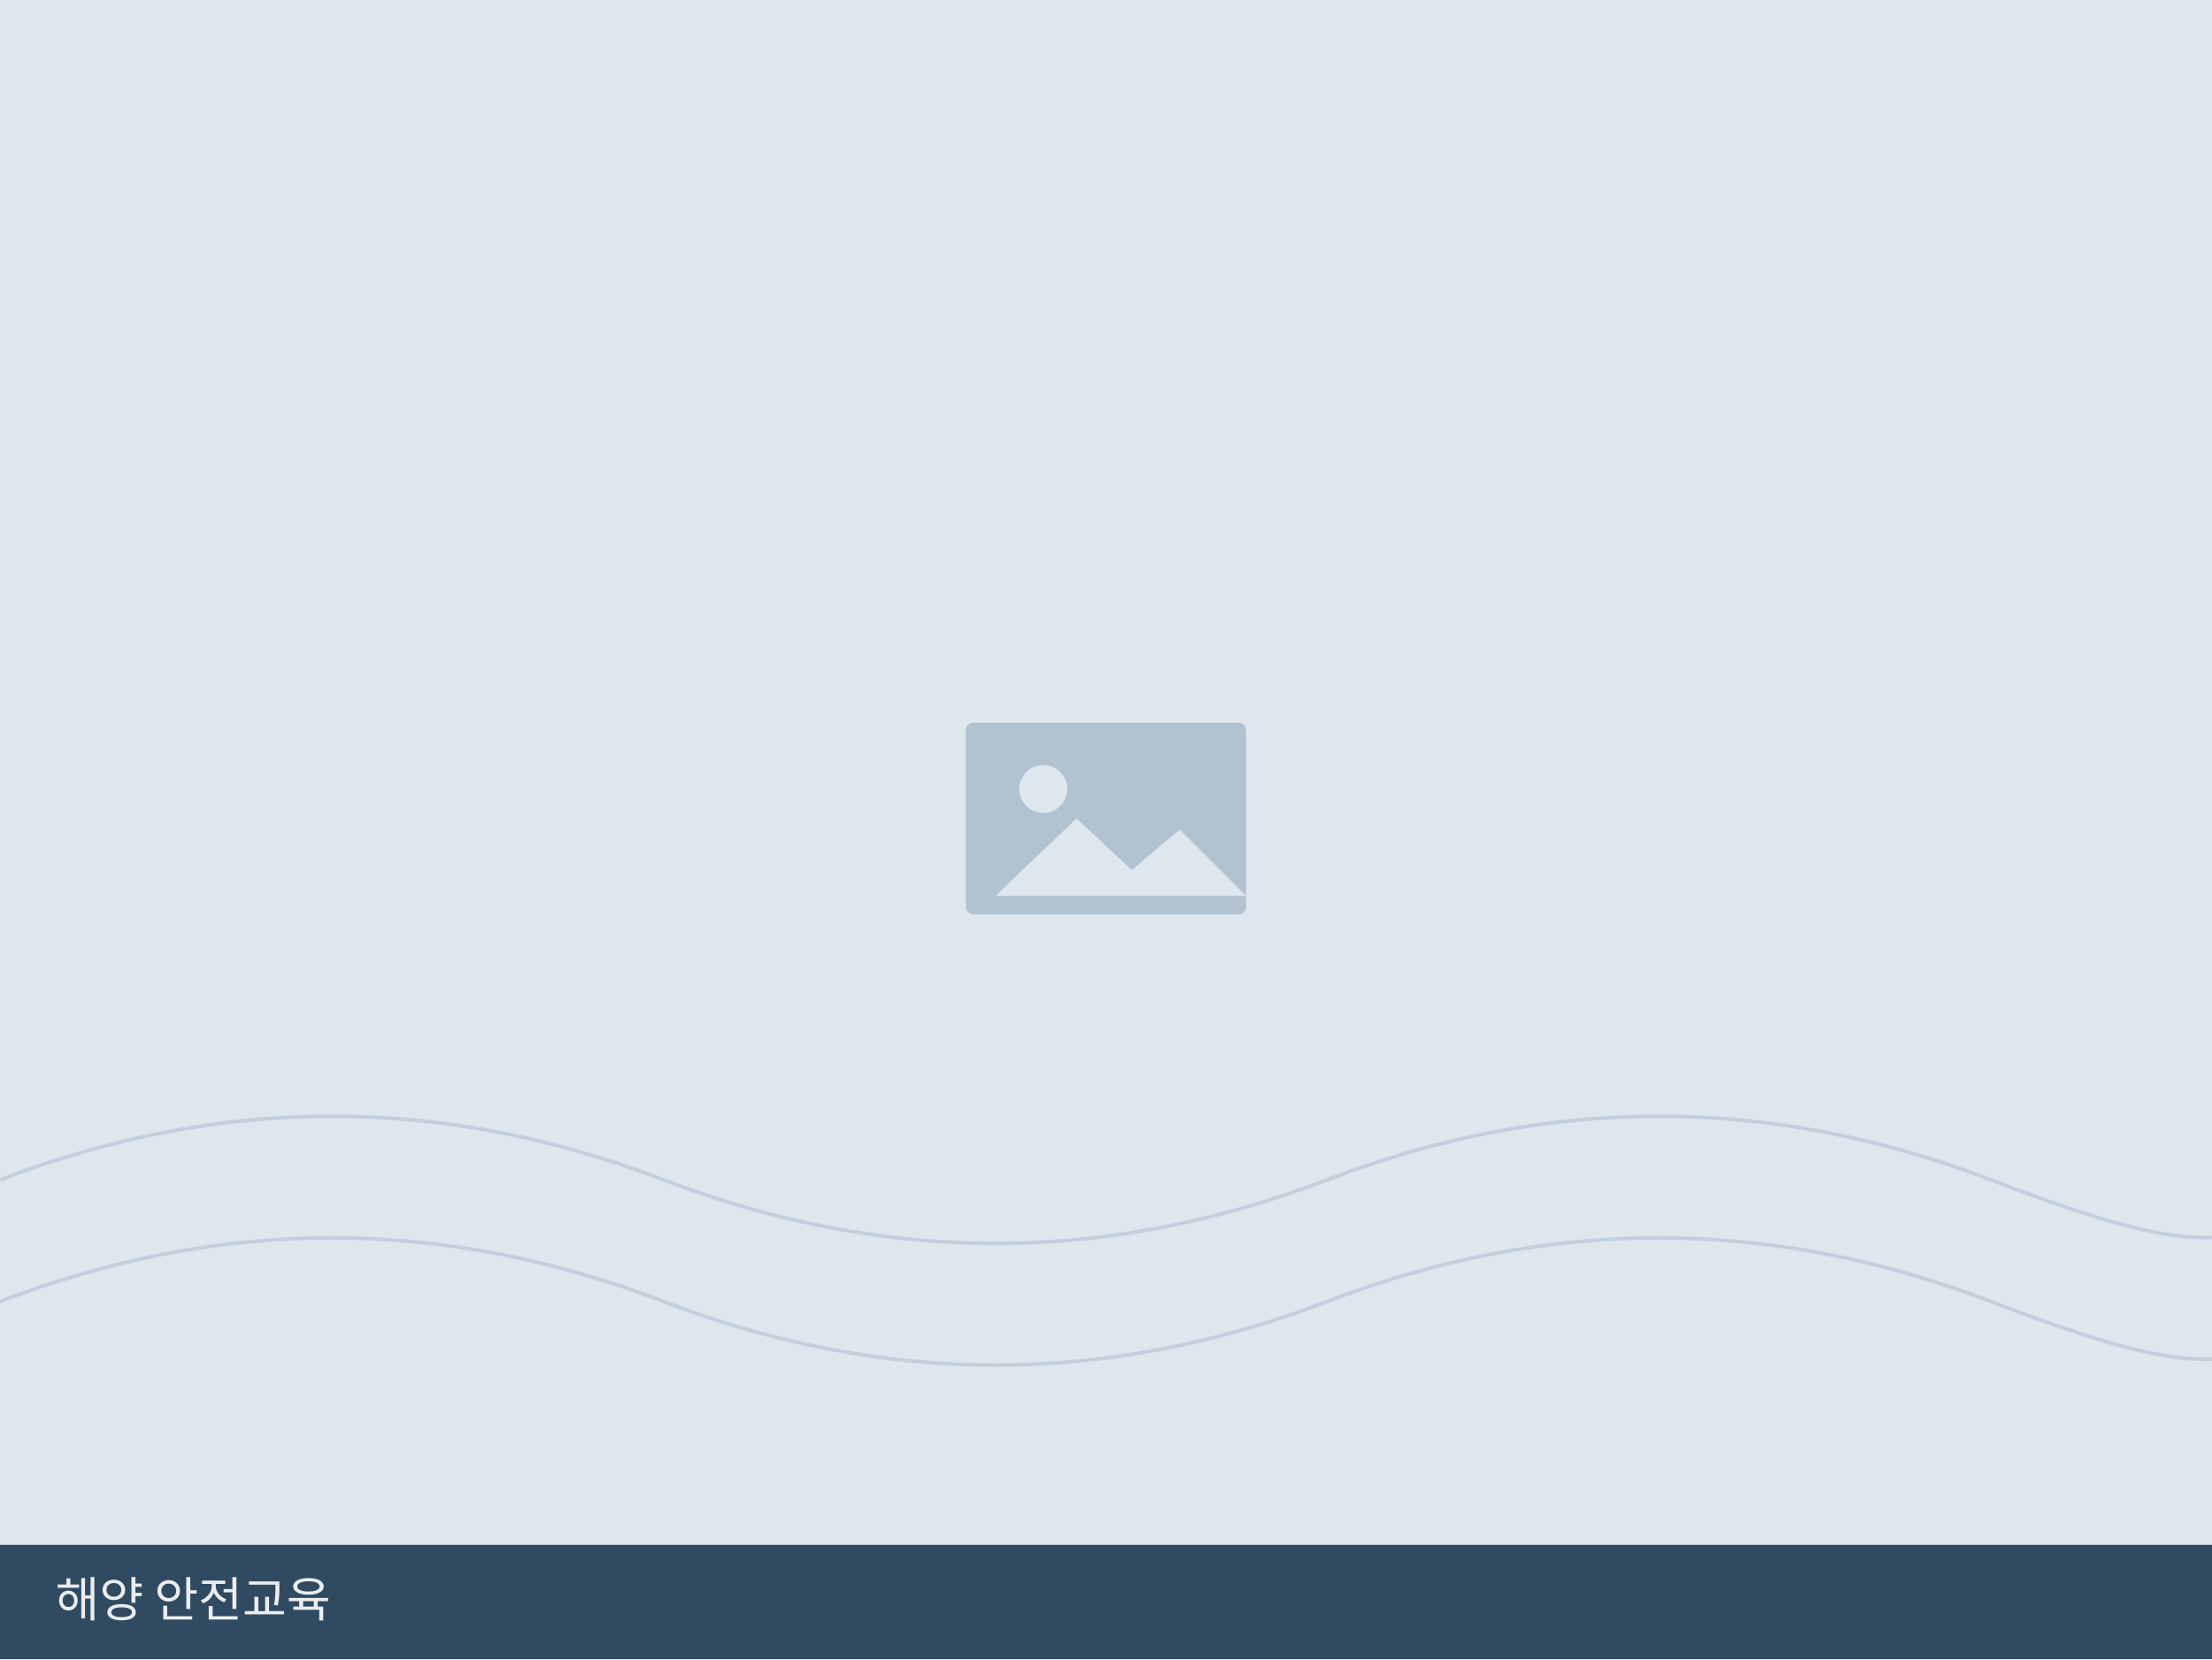
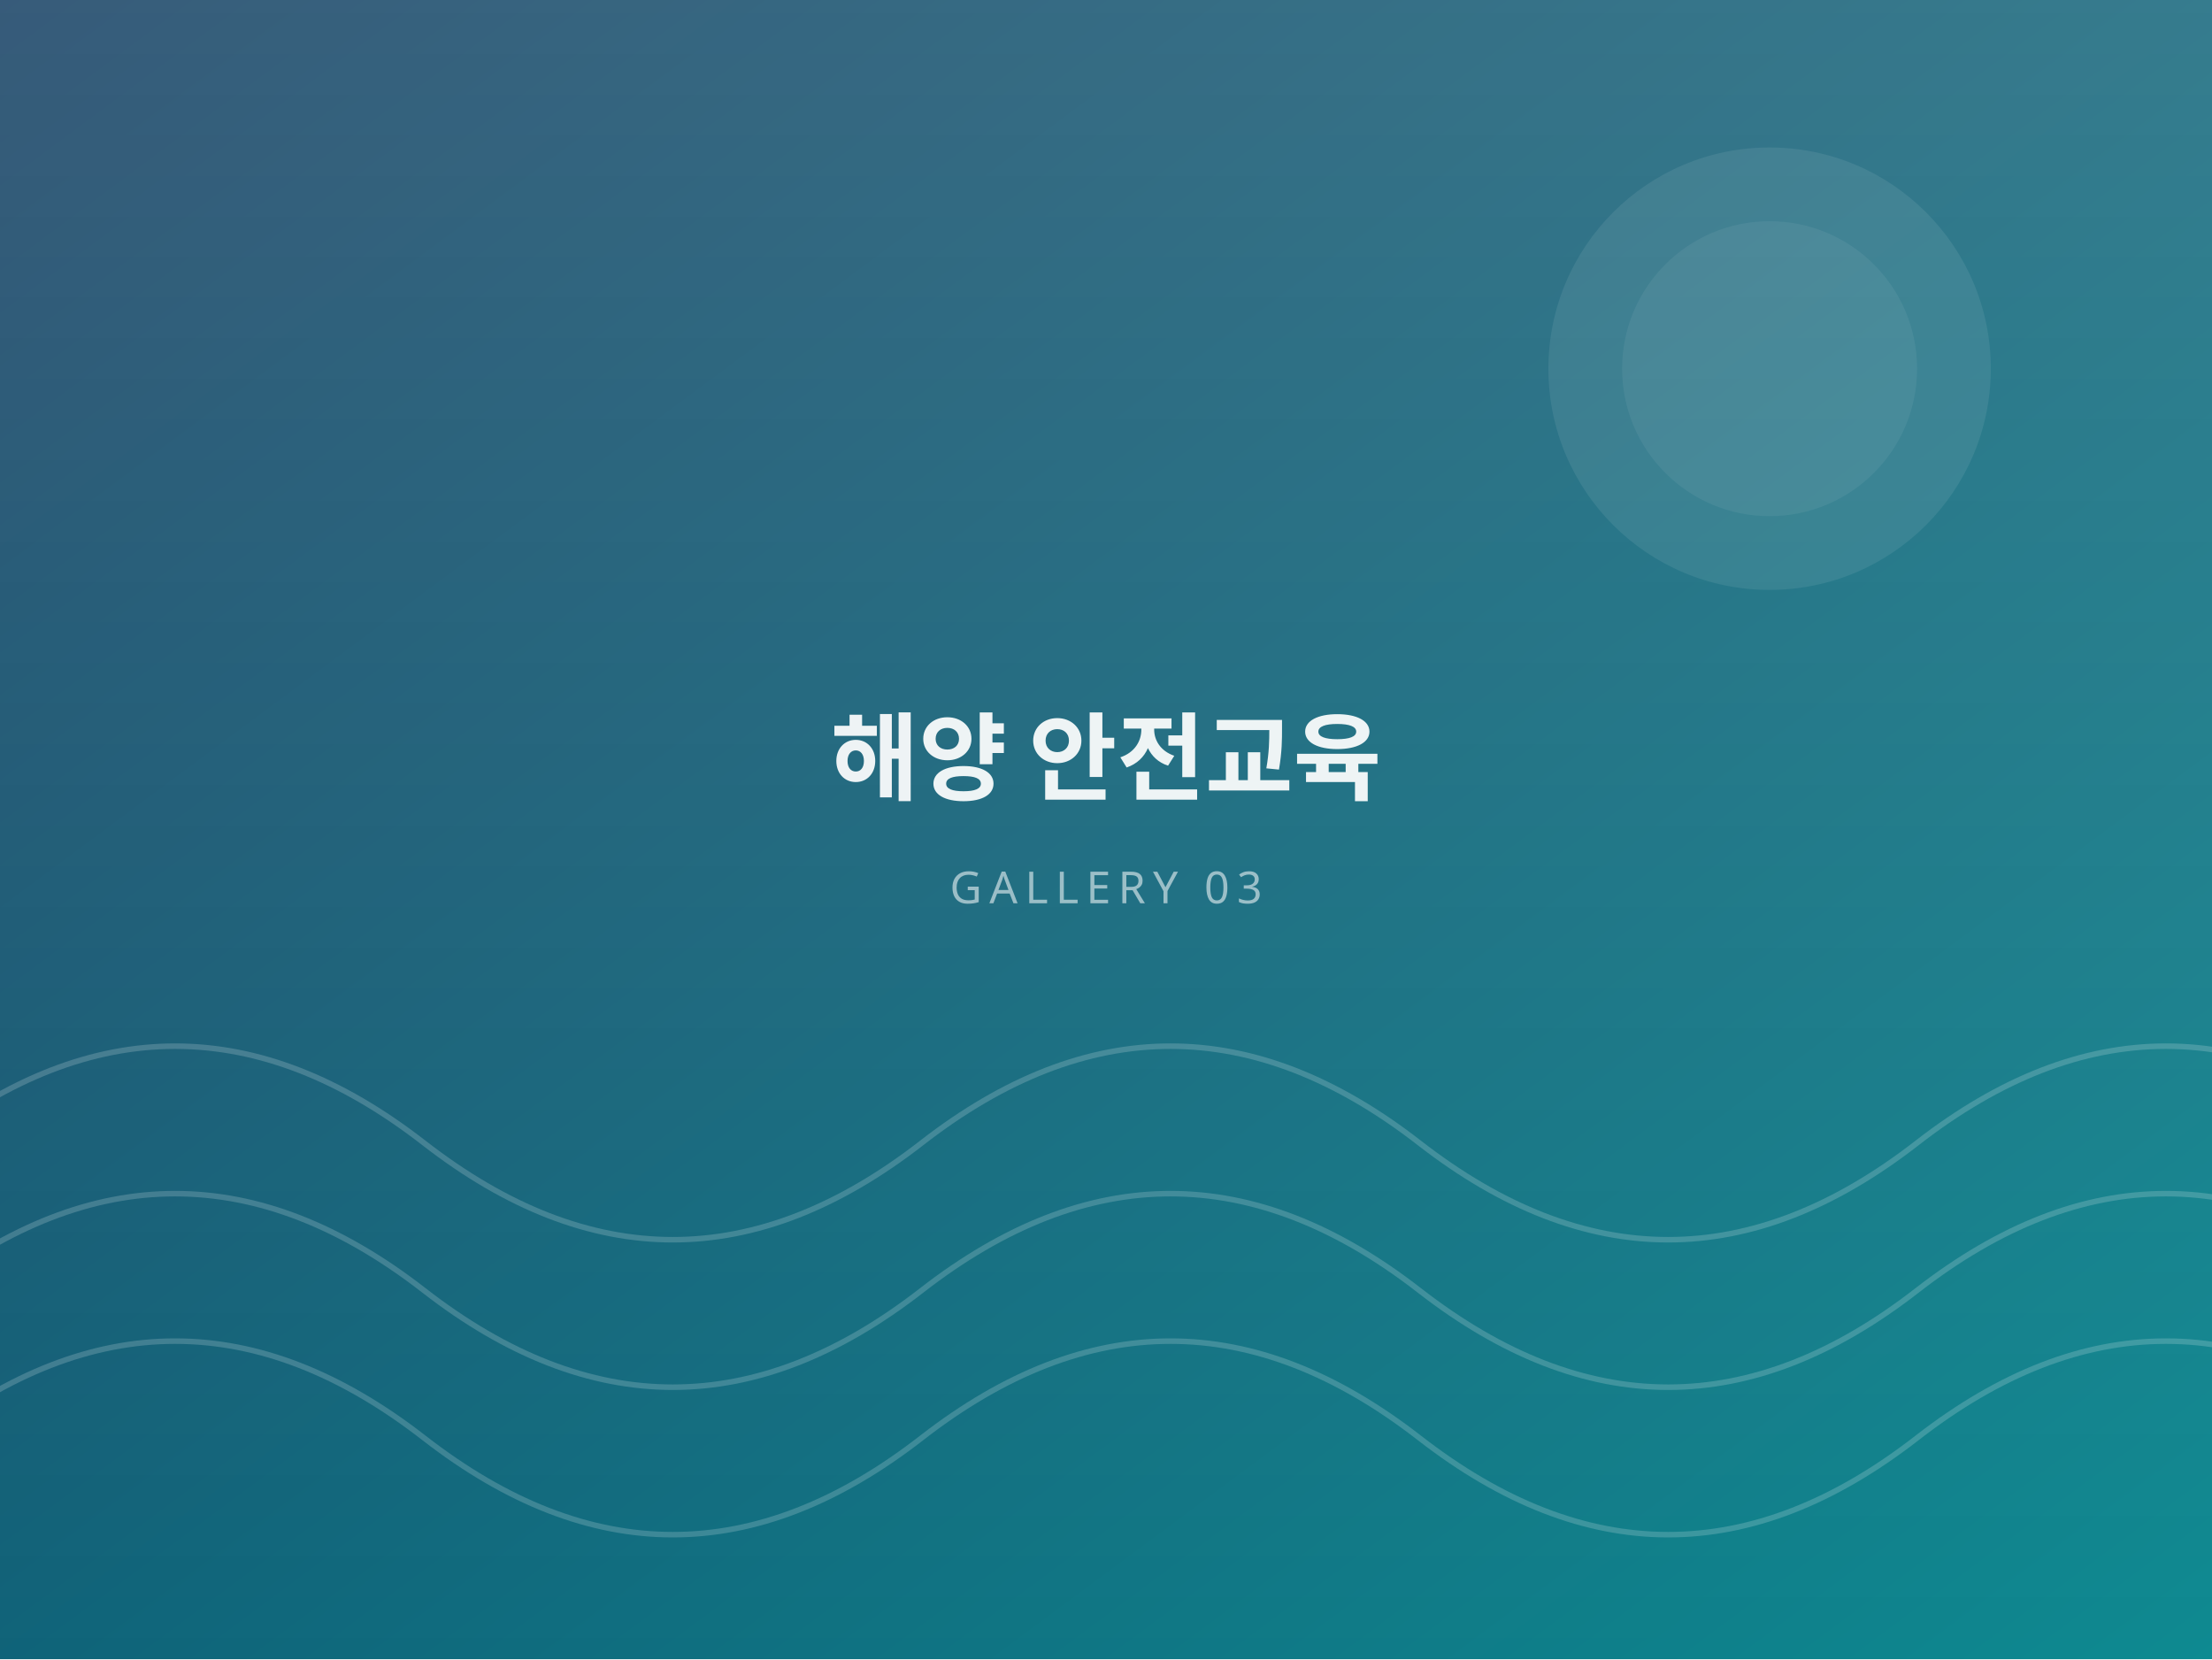
<svg xmlns="http://www.w3.org/2000/svg" viewBox="0 0 1200 900" width="1200" height="900" role="img" aria-label="해양 안전교육">
-   <rect width="1200" height="900" fill="#dfe7ee" />
-   <g fill="none" stroke="#c3d0dc" stroke-width="2">
-     <path d="M0 640c120-46 240-46 360 0s240 46 360 0 240-46 360 0 120 30 180 22" />
-     <path d="M0 706c120-46 240-46 360 0s240 46 360 0 240-46 360 0 120 30 180 22" />
+   <defs>
+     <linearGradient id="g" x1="0" y1="0" x2="1" y2="1">
+       <stop offset="0" stop-color="#113c60" />
+       <stop offset="1" stop-color="#0e8a91" />
+     </linearGradient>
+     <linearGradient id="s" x1="0" y1="0" x2="0" y2="1">
+       <stop offset="0" stop-color="#ffffff" stop-opacity=".16" />
+       <stop offset="1" stop-color="#ffffff" stop-opacity="0" />
+     </linearGradient>
+   </defs>
+   <rect width="1200" height="900" fill="url(#g)" />
+   <rect width="1200" height="900" fill="url(#s)" />
+   <g fill="none" stroke="#ffffff" stroke-opacity=".18" stroke-width="3">
+     <path d="M-40 620c90-70 180-70 270 0s180 70 270 0 180-70 270 0 180 70 270 0 180-70 270 0" />
+     <path d="M-40 700c90-70 180-70 270 0s180 70 270 0 180-70 270 0 180 70 270 0 180-70 270 0" />
+     <path d="M-40 780c90-70 180-70 270 0s180 70 270 0 180-70 270 0 180 70 270 0 180-70 270 0" />
  </g>
-   <g fill="#b3c2d0">
-     <rect x="524" y="392" width="152" height="104" rx="4" />
-     <circle cx="566" cy="428" r="13" fill="#dfe7ee" />
-     <path d="M540 486l44-42 30 28 26-22 36 36z" fill="#dfe7ee" />
-   </g>
-   <rect x="0" y="838" width="1200" height="62" fill="#0a2942" fill-opacity=".82" />
-   <text x="30" y="877" fill="#ffffff" fill-opacity=".9" font-family="'Apple SD Gothic Neo','Malgun Gothic',sans-serif" font-size="26">해양 안전교육</text>
+   <circle cx="960" cy="200" r="120" fill="#ffffff" fill-opacity=".08" />
+   <circle cx="960" cy="200" r="80" fill="#ffffff" fill-opacity=".06" />
+   <text x="600" y="430" text-anchor="middle" fill="#ffffff" fill-opacity=".92" font-family="'Apple SD Gothic Neo','Malgun Gothic',sans-serif" font-size="52" font-weight="700">해양 안전교육</text>
+   <text x="600" y="490" text-anchor="middle" fill="#ffffff" fill-opacity=".55" font-family="'Apple SD Gothic Neo','Malgun Gothic',sans-serif" font-size="24" letter-spacing="4">GALLERY 03</text>
</svg>
